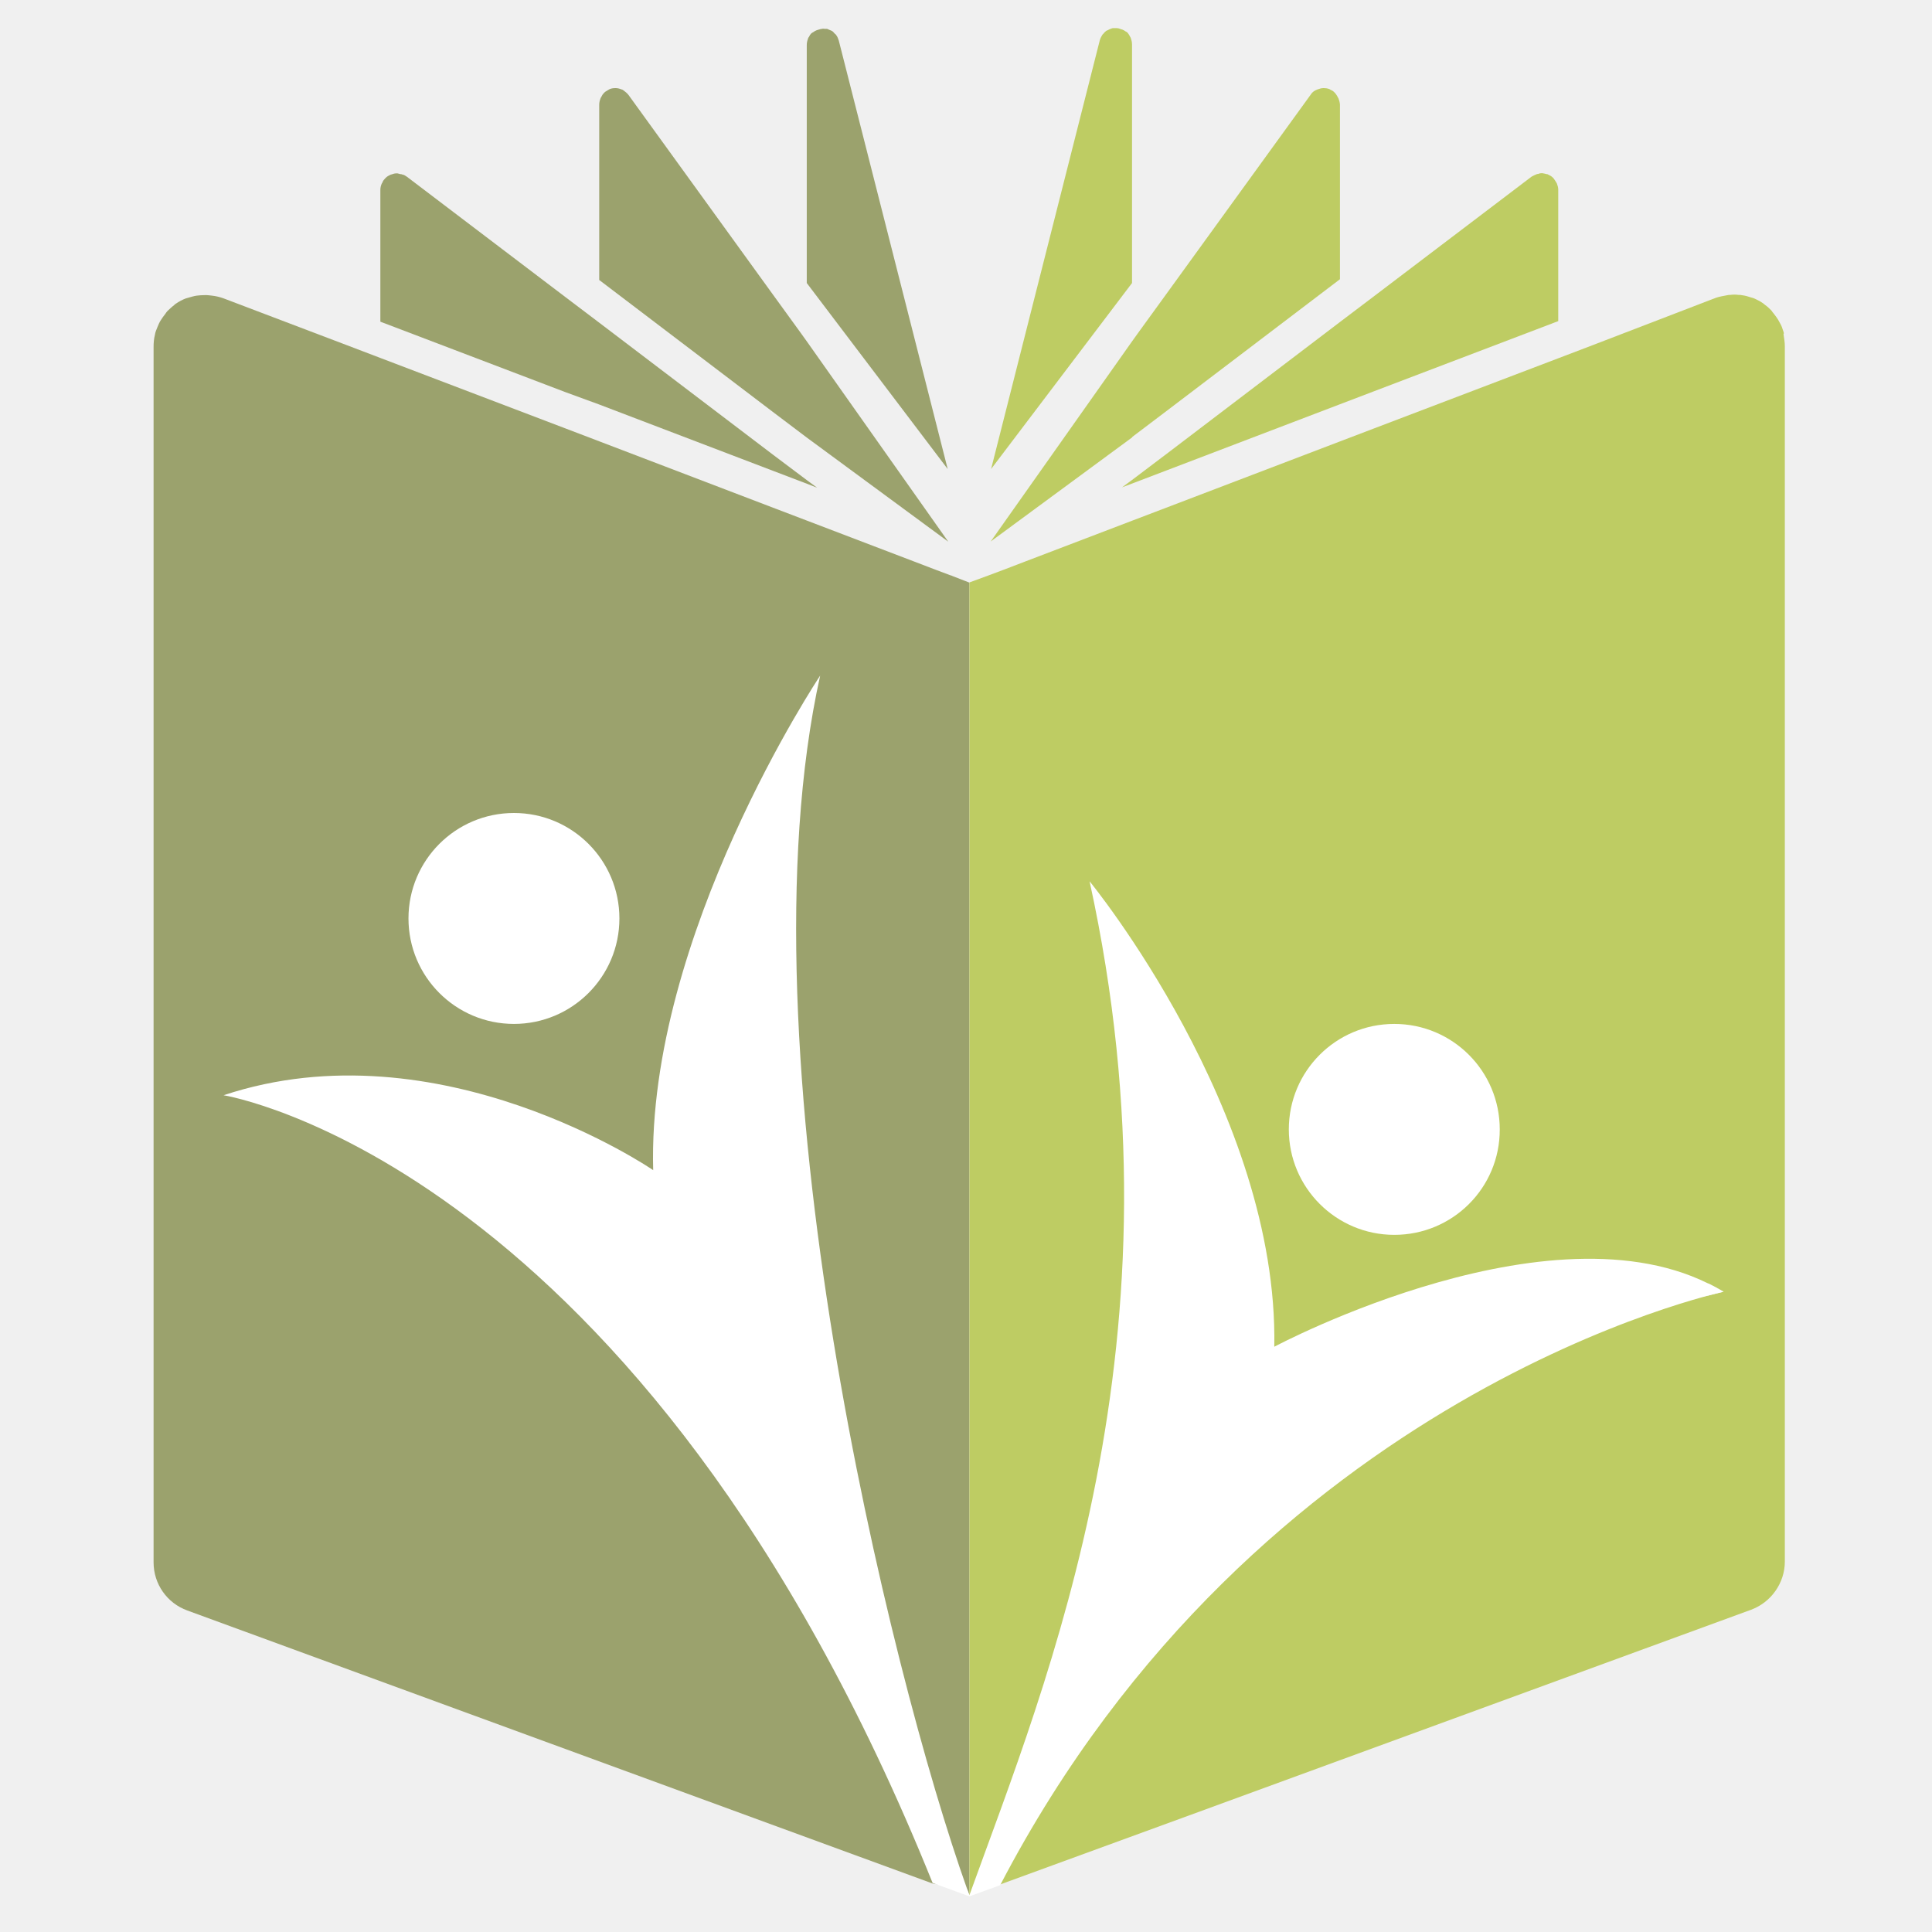
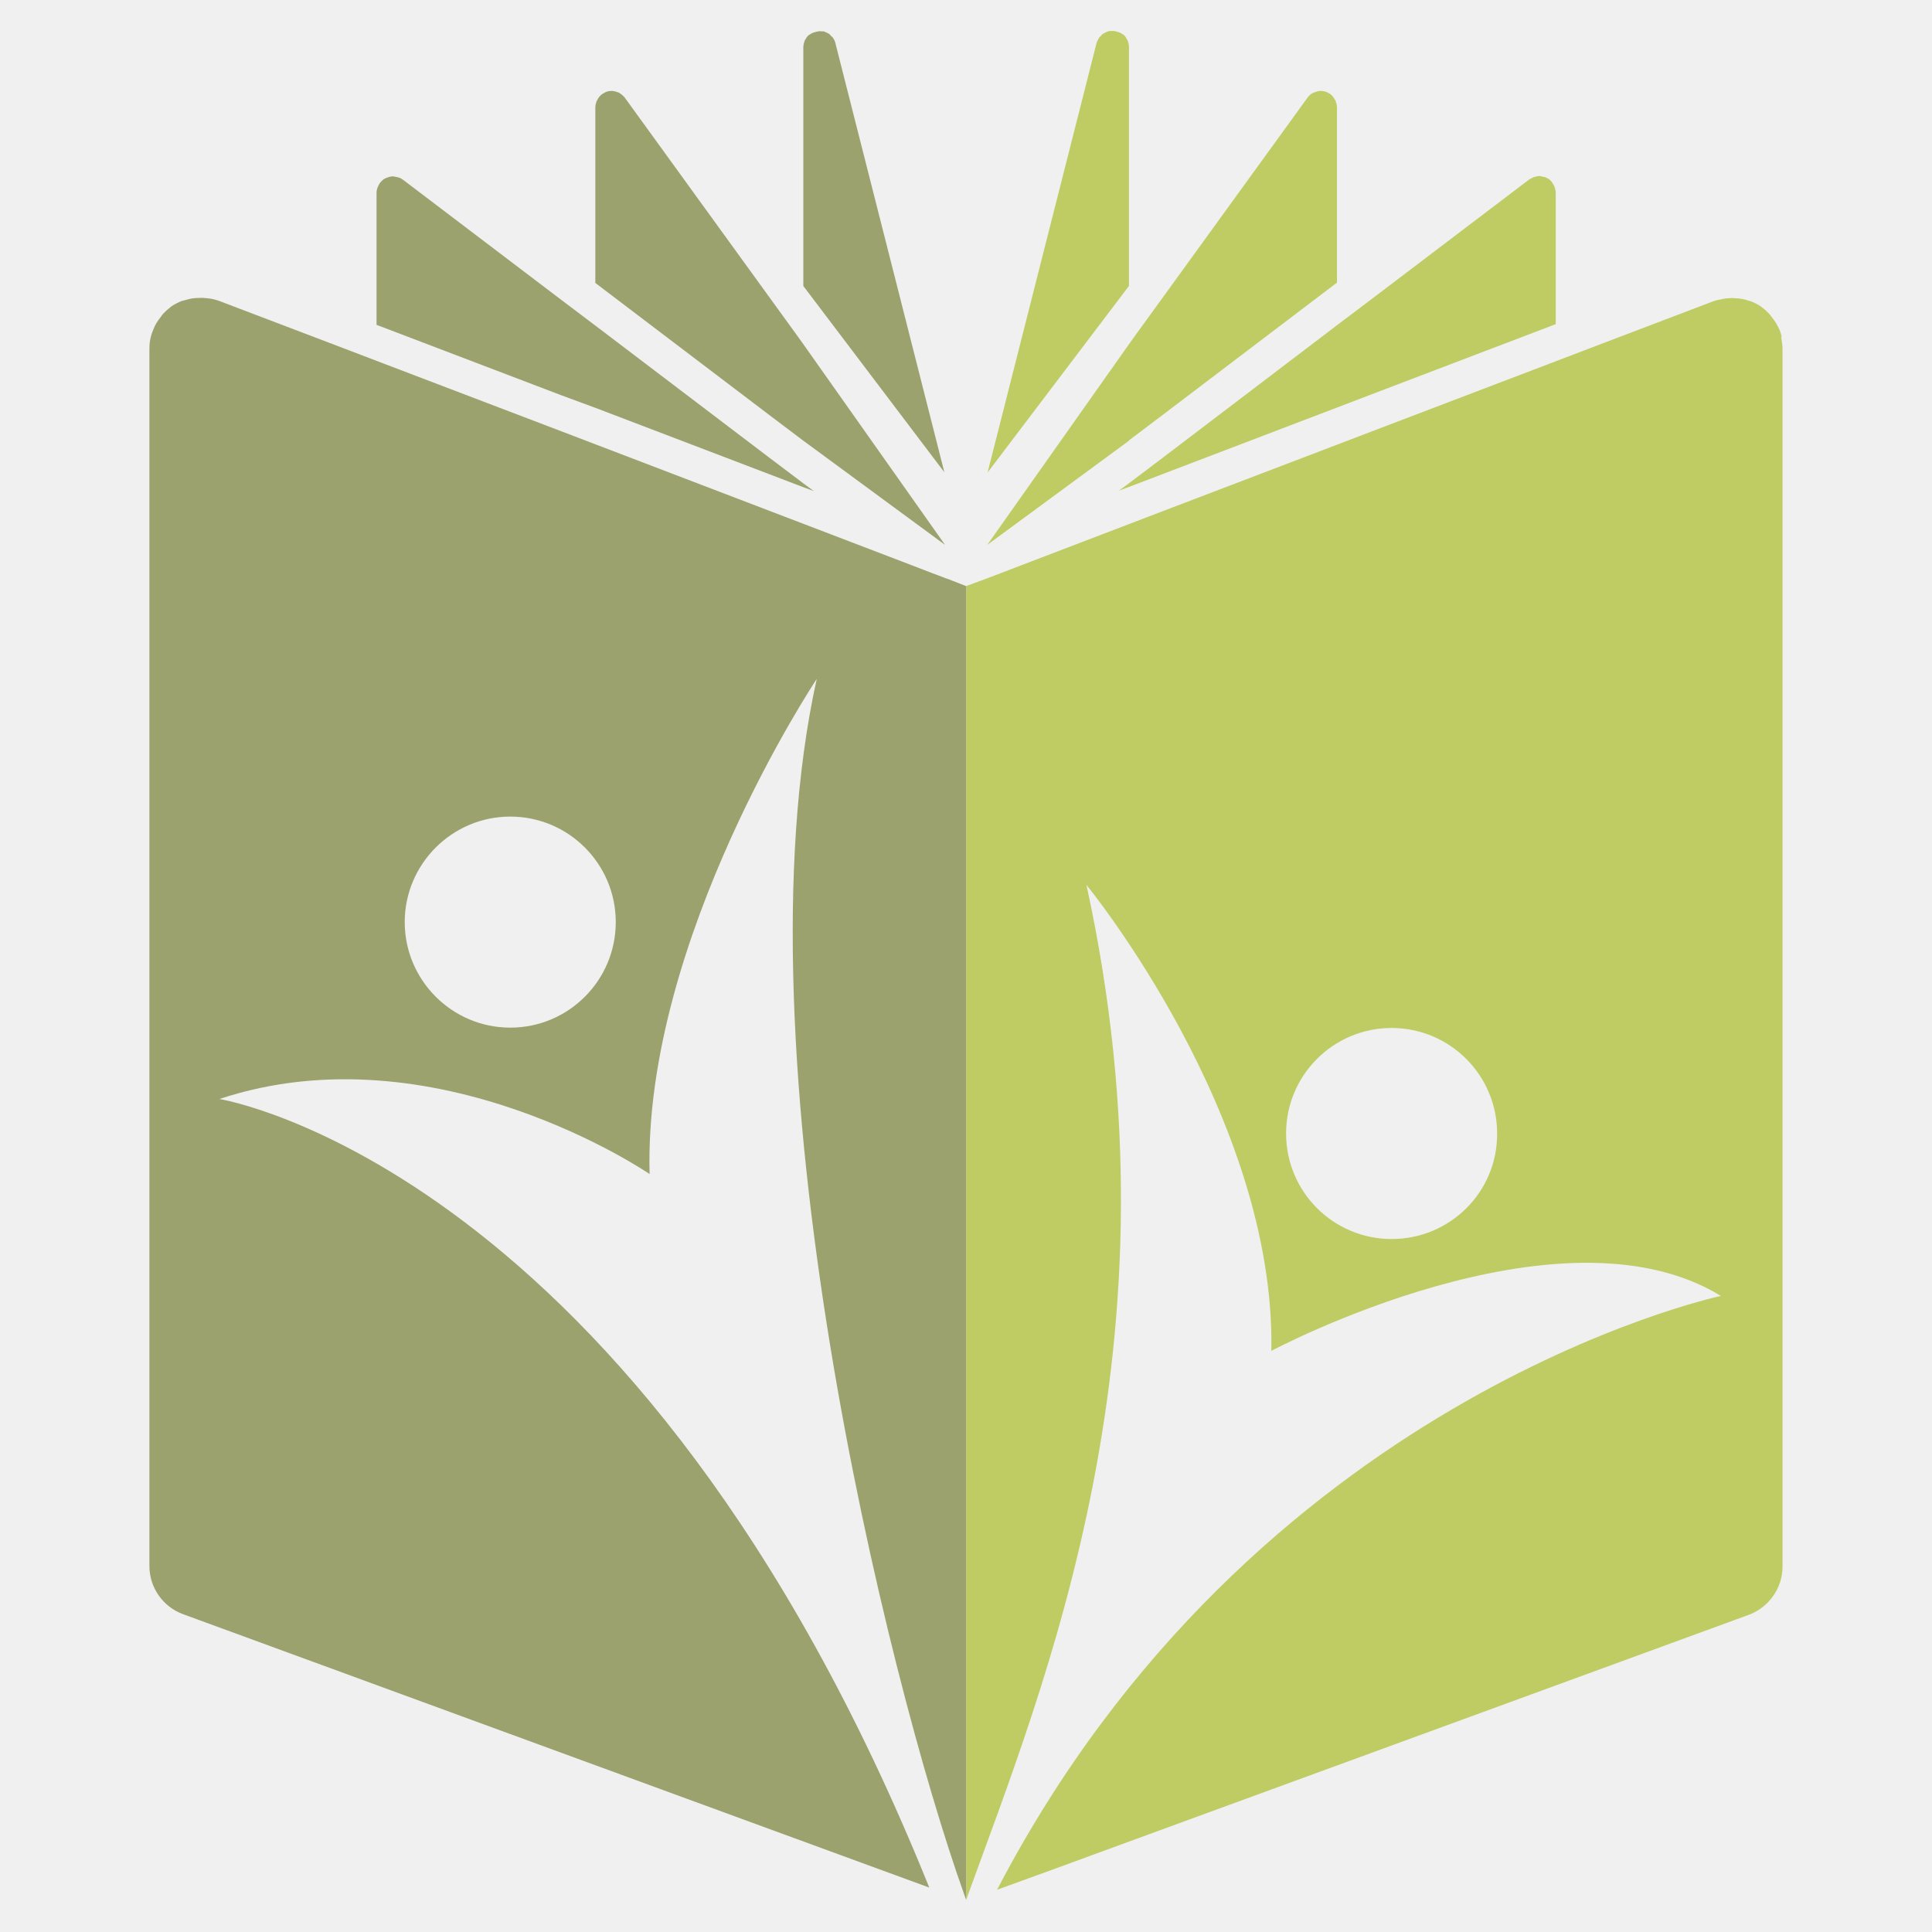
- <svg xmlns="http://www.w3.org/2000/svg" version="1.1" id="Layer_1" x="0px" y="0px" viewBox="0 0 1024 1024" style="enable-background:new 0 0 1024 1024;" xml:space="preserve">
-   <style type="text/css">
- 	.st0{fill:#9BA26D;}
- 	.st1{fill:#BECC63;}
- 	.st2{fill:#FFFFFF;}
- </style>
-   <path class="st0" d="M444.6,21.6c-0.4-1.2-0.7-2.1-1.4-3c-0.2-0.4-0.5-0.5-0.7-0.7c-0.5-0.5-0.9-1.1-1.4-1.4  c-0.4-0.2-0.7-0.4-1.1-0.5c-0.5-0.2-1.1-0.5-1.6-0.7c-0.4,0-0.7,0-1.1,0c-0.5,0-1.1-0.2-1.6,0c-0.5,0-1.2,0.2-1.8,0.4  c-0.4,0.2-0.9,0.2-1.2,0.4c-0.5,0.2-1.1,0.5-1.6,0.9c-0.4,0.2-0.7,0.4-1.1,0.7c-0.5,0.5-0.9,1.1-1.2,1.8c-0.2,0.4-0.5,0.5-0.5,0.9  c-0.4,1.1-0.7,2.1-0.7,3.5V150l74.7,98.6L444.6,21.6z" />
-   <path class="st1" d="M600,23.5c0-1.4-0.4-2.5-0.7-3.5c-0.2-0.4-0.4-0.5-0.5-0.9c-0.4-0.7-0.7-1.2-1.2-1.8c-0.4-0.4-0.7-0.5-1.1-0.7  c-0.5-0.4-1.1-0.7-1.6-0.9c-0.4-0.2-0.9-0.2-1.2-0.4c-0.5-0.2-1.2-0.4-1.8-0.4s-1.1,0-1.6,0c-0.4,0-0.7,0-1.2,0.2  c-0.5,0.2-1.1,0.4-1.6,0.7c-0.4,0.2-0.7,0.4-1.1,0.5c-0.5,0.4-1.1,0.9-1.4,1.4c-0.2,0.2-0.5,0.4-0.7,0.7c-0.5,0.9-1.1,1.8-1.4,3  l-57.6,227.2L600,150V23.5z" />
-   <path class="st0" d="M427.6,231.9l75,55.2l-75-106.2l-4.1-5.7l-14-19.3L333.1,50.3l0,0c-0.9-1.1-1.8-1.8-2.8-2.5  c-0.4-0.2-0.5-0.4-0.9-0.4c-0.9-0.4-2-0.7-3-0.7c-0.2,0-0.2,0-0.4,0c-1.1,0-2,0.2-2.8,0.5c-0.2,0.2-0.5,0.2-0.7,0.4  c-0.7,0.4-1.2,0.7-1.8,1.1c-0.2,0.2-0.5,0.5-0.7,0.7c-0.5,0.5-0.9,1.1-1.2,1.8c-0.2,0.4-0.4,0.5-0.5,0.9c-0.4,1.1-0.7,2.1-0.7,3.4  v92.9l92,69.9L427.6,231.9z" />
-   <path class="st0" d="M433.1,258.5l-5.3-3.9l0,0L409.7,241l-92-69.9l-18.1-13.7l-83.9-63.7c-0.7-0.5-1.6-1.1-2.5-1.2  c-0.4-0.2-0.5-0.2-0.9-0.2c-0.5-0.2-1.1-0.2-1.6-0.4c-0.2,0-0.5,0-0.7,0c-0.7,0-1.6,0.2-2.3,0.5c-0.2,0-0.5,0.2-0.7,0.2  c-0.9,0.4-1.8,0.9-2.5,1.6c-0.2,0.2-0.2,0.2-0.4,0.4c-0.5,0.5-1.1,1.2-1.4,2.1c-0.2,0.2-0.2,0.5-0.4,0.7c-0.4,0.9-0.7,2-0.7,3.2  v69.9l97.7,37.2l18.3,6.7l92,35.1l18.1,6.9l0,0L433.1,258.5z" />
-   <path class="st1" d="M825.2,97.3c-0.2-0.2-0.2-0.5-0.4-0.7c-0.4-0.7-0.9-1.4-1.4-2.1c-0.2-0.2-0.2-0.2-0.4-0.4  c-0.7-0.7-1.6-1.2-2.5-1.6c-0.2-0.2-0.5-0.2-0.7-0.2c-0.7-0.2-1.6-0.4-2.3-0.5c-0.2,0-0.5,0-0.7,0c-0.5,0-1.1,0.2-1.6,0.4  c-0.4,0-0.5,0-0.9,0.2c-0.9,0.4-1.6,0.7-2.5,1.2L728,157.2l-18.1,13.7l-91.9,69.9L600,254.4l0,0l-5.3,3.9l5.3-2l0,0l18.1-6.9  l92-35.1l18.1-6.9l97.7-37.2v-69.7C825.9,99.4,825.6,98.4,825.2,97.3z" />
-   <path class="st0" d="M512.7,1001.5c0.4,1.1,0.7,2,1.1,3V347.9v-0.2v-27.7v-11.2l-9-3.5l-0.4-0.2l-0.7-0.2l-8-3l-11.5-4.4l-56.6-21.6  l-18.1-6.9l-91.9-35.1l-18.1-6.9l-97.7-37.2l-18.1-6.9l-65.3-24.8c-2-0.7-4.1-1.2-6-1.4c-0.5,0-1.1-0.2-1.8-0.2  c-1.4-0.2-2.8,0-4.3,0c-0.7,0-1.4,0.2-2.1,0.2c-1.4,0.2-3,0.7-4.4,1.1c-0.5,0.2-0.9,0.2-1.4,0.4c-1.8,0.7-3.5,1.6-5.1,2.7  c-0.4,0.2-0.7,0.5-1.1,0.9c-1.2,0.9-2.3,2-3.4,3c-0.5,0.5-0.9,1.1-1.2,1.6c-0.9,1.1-1.6,2.1-2.3,3.2c-0.4,0.5-0.7,1.2-1.1,2  c-0.5,1.2-1.1,2.5-1.6,3.9c-0.2,0.7-0.4,1.2-0.5,2c-0.5,2-0.7,4.1-0.7,6.4v644.2c0,11.4,7.1,21.6,17.9,25.5l395,144.7" />
-   <circle class="st2" cx="272.4" cy="486.8" r="55.9" />
-   <path class="st1" d="M945.3,177.1c0.4-0.5,0-1.2-0.2-1.8c-0.4-1.4-0.9-2.7-1.6-3.9c-0.4-0.7-0.7-1.2-1.1-2c-0.7-1.1-1.4-2.1-2.3-3.2  c-0.4-0.5-0.9-1.1-1.2-1.6c-1.1-1.1-2.1-2.1-3.4-3c-0.4-0.4-0.7-0.5-1.1-0.9c-1.6-1.1-3.4-2-5.1-2.7c-0.4-0.2-0.9-0.2-1.4-0.4  c-1.4-0.5-2.8-0.9-4.4-1.1c-0.7-0.2-1.4-0.2-2.1-0.2c-1.4-0.2-2.8-0.2-4.3,0c-0.5,0-1.1,0-1.8,0.2c-2,0.4-4.1,0.7-6,1.4L844,183  l-18.1,6.9l-97.7,37.2l-18.1,6.9l-92,35.1l-18.1,6.9l-56.6,21.6l-11.5,4.4l-8,3l-10.1,3.7v11.2v0.2v673.2v11.4l16.3-5.9l28.2-10.3  l71.7-26.2l298.1-109.1c10.6-3.9,17.9-14.2,17.9-25.5V183.5C946,181.4,945.6,179.2,945.3,177.1z M904.9,686.8l0.5-6.6  c2.8,1.4,5.5,2.8,8.2,4.4C913.4,684.7,910.4,685.4,904.9,686.8z" />
-   <g>
-     <path class="st2" d="M739,654.5c31,0,56-25,55.9-55.9c0-30.9-25-55.9-55.9-55.9s-55.9,25-55.9,55.9S708.2,654.5,739,654.5z" />
-     <path class="st2" d="M675.4,713.8c2.3-124.5-97.9-246.7-97.9-246.7c53.2,243-22.5,423.3-63.7,537.4c-0.4-1.1-0.7-2-1.1-3   c-41.1-115.1-122-445.3-78-643.4c0,0-91.9,137.8-88.5,262.1c0,0-113.3-77.7-227.7-39.7c0,0,221.7,35.3,375.8,417.5l0,0l0,0   l19.5,7.1l0,0l0,0l0,0l0,0l16.3-5.9c136.7-262.3,383.3-314.5,383.3-314.5C827.9,632.4,675.4,713.8,675.4,713.8z" />
-   </g>
-   <path class="st1" d="M709.4,52.1c-0.2-0.4-0.4-0.5-0.5-0.9c-0.4-0.7-0.7-1.2-1.2-1.8c-0.2-0.2-0.5-0.5-0.7-0.7  c-0.5-0.5-1.2-0.9-1.8-1.1c-0.2-0.2-0.5-0.4-0.7-0.4c-0.9-0.4-2-0.5-2.8-0.5c-0.2,0-0.2,0-0.4,0c-1.1,0-2,0.4-3,0.7  c-0.4,0.2-0.5,0.2-0.9,0.4c-1.1,0.5-2,1.2-2.8,2.5l-76.4,105.5l-14,19.3l-4.1,5.7l-75,106.2l75-55.2v-0.2l18.1-13.7l92-69.9V55.4  C710.1,54.2,709.8,53.1,709.4,52.1z" />
+ <svg xmlns="http://www.w3.org/2000/svg" id="uuid-37dab51d-342e-4544-a831-c1fdcd16a7b5" viewBox="0 0 1024 1024">
+   <defs>
+     <style>.uuid-1610ddc1-c9c2-46f2-a3cd-009dab7b415d{fill:#becc63;}.uuid-1610ddc1-c9c2-46f2-a3cd-009dab7b415d,.uuid-a4bb9bac-c19f-44a7-9091-95d6c2262ef3{stroke-width:0px;}.uuid-a4bb9bac-c19f-44a7-9091-95d6c2262ef3{fill:#9ba26d;}</style>
+   </defs>
+   <path class="uuid-a4bb9bac-c19f-44a7-9091-95d6c2262ef3" d="m442.84,23.01c-.36-1.24-.71-2.13-1.42-3.02-.18-.36-.53-.53-.71-.71-.53-.53-.89-1.07-1.42-1.42-.36-.18-.71-.36-1.07-.53-.53-.18-1.07-.53-1.6-.71h-1.07c-.53,0-1.07-.18-1.6,0-.53,0-1.24.18-1.78.36-.36.18-.89.18-1.24.36-.53.18-1.07.53-1.6.89-.36.18-.71.36-1.07.71-.53.53-.89,1.07-1.24,1.78-.18.36-.53.53-.53.89-.36,1.07-.71,2.13-.71,3.55v126.42l74.75,98.72-57.71-227.27Z" />
+   <path class="uuid-1610ddc1-c9c2-46f2-a3cd-009dab7b415d" d="m598.38,24.97c0-1.42-.36-2.49-.71-3.55-.18-.36-.36-.53-.53-.89-.36-.71-.71-1.24-1.24-1.78-.36-.36-.71-.53-1.07-.71-.53-.36-1.07-.71-1.6-.89-.36-.18-.89-.18-1.24-.36-.53-.18-1.24-.36-1.78-.36h-1.6c-.36,0-.71,0-1.24.18-.53.18-1.07.36-1.6.71-.36.18-.71.36-1.07.53-.53.36-1.07.89-1.42,1.42-.18.18-.53.36-.71.71-.53.89-1.07,1.78-1.42,3.02l-57.71,227.45,74.93-98.9V24.97Z" />
+   <path class="uuid-a4bb9bac-c19f-44a7-9091-95d6c2262ef3" d="m425.8,233.59l75.11,55.22-75.11-106.36-4.08-5.68-14.03-19.35-76.53-105.65h0c-.89-1.07-1.78-1.78-2.84-2.49-.36-.18-.53-.36-.89-.36-.89-.36-1.95-.71-3.02-.71h-.36c-1.07,0-1.95.18-2.84.53-.18.18-.53.18-.71.36-.71.36-1.24.71-1.78,1.07-.18.18-.53.53-.71.71-.53.53-.89,1.07-1.24,1.78-.18.36-.36.53-.53.89-.36,1.07-.71,2.13-.71,3.37v93.04l92.15,69.96,18.11,13.67Z" />
+   <path class="uuid-a4bb9bac-c19f-44a7-9091-95d6c2262ef3" d="m431.29,260.22l-5.32-3.9h0s-18.11-13.67-18.11-13.67l-92.15-69.96-18.11-13.67-83.98-63.74c-.71-.53-1.6-1.07-2.49-1.24-.36-.18-.53-.18-.89-.18-.53-.18-1.07-.18-1.6-.36h-.71c-.71,0-1.6.18-2.31.53-.18,0-.53.18-.71.18-.89.36-1.78.89-2.49,1.6l-.36.36c-.53.53-1.07,1.24-1.42,2.13-.18.18-.18.53-.36.71-.36.89-.71,1.95-.71,3.2v69.96l97.83,37.29,18.29,6.75,92.15,35.16,18.11,6.92h0s5.32,1.95,5.32,1.95Z" />
+   <path class="uuid-1610ddc1-c9c2-46f2-a3cd-009dab7b415d" d="m823.88,98.83c-.18-.18-.18-.53-.36-.71-.36-.71-.89-1.42-1.42-2.13q-.18-.18-.36-.36c-.71-.71-1.6-1.24-2.49-1.6-.18-.18-.53-.18-.71-.18-.71-.18-1.6-.36-2.31-.53h-.71c-.53,0-1.07.18-1.6.36-.36,0-.53,0-.89.18-.89.36-1.6.71-2.49,1.24l-83.98,63.74-18.11,13.67-91.97,69.96-18.11,13.67h0s-5.33,3.9-5.33,3.9l5.33-1.95h0s18.11-6.92,18.11-6.92l92.15-35.16,18.11-6.92,97.83-37.29v-69.78c0-1.07-.36-2.13-.71-3.2Z" />
+   <path class="uuid-1610ddc1-c9c2-46f2-a3cd-009dab7b415d" d="m707.93,53.55c-.18-.36-.36-.53-.53-.89-.36-.71-.71-1.24-1.24-1.78-.18-.18-.53-.53-.71-.71-.53-.53-1.24-.89-1.78-1.07-.18-.18-.53-.36-.71-.36-.89-.36-1.95-.53-2.84-.53h-.36c-1.07,0-1.95.36-3.02.71-.36.18-.53.18-.89.36-1.07.53-1.95,1.24-2.84,2.49l-76.53,105.65-14.03,19.35-4.08,5.68-75.11,106.36,75.11-55.22v-.18l18.11-13.67,92.15-69.96V56.93c0-1.24-.36-2.31-.71-3.37Z" />
+   <path class="uuid-1610ddc1-c9c2-46f2-a3cd-009dab7b415d" d="m944.08,178.73c.36-.53,0-1.24-.18-1.78-.36-1.42-.89-2.66-1.6-3.91-.36-.71-.71-1.24-1.07-1.95-.71-1.07-1.42-2.13-2.31-3.2-.36-.53-.89-1.07-1.24-1.6-1.07-1.07-2.13-2.13-3.37-3.02-.36-.35-.71-.53-1.07-.89-1.6-1.07-3.37-1.95-5.15-2.66-.36-.18-.89-.18-1.42-.36-1.42-.53-2.84-.89-4.44-1.07-.71-.18-1.42-.18-2.13-.18-1.42-.18-2.84-.18-4.26,0-.53,0-1.07,0-1.78.18-1.95.36-4.08.71-6.04,1.42l-65.34,24.86-18.11,6.92-97.83,37.29-18.11,6.92-92.15,35.16-18.11,6.92-56.64,21.66-11.54,4.44-7.99,3.02-10.12,3.73v696.36s0,0,0,0c41.21-114.18,116.98-294.7,63.75-537.98,0,0,100.32,122.34,98.01,246.98,0,0,152.7-81.5,238.28-29.12,0,0-.02,0-.06.01-4.24.92-247.87,54.49-383.6,314.73.05,0,28.19-10.23,28.19-10.23l71.73-26.28,298.47-109.2c10.65-3.91,17.93-14.2,17.93-25.57V185.12c0-2.13-.36-4.26-.71-6.39Zm-206.5,477.98c-30.89,0-55.93-25.04-55.93-55.93s25.04-55.93,55.93-55.93,55.93,25.04,55.93,55.93c.18,30.89-24.86,55.93-55.93,55.93Z" />
+   <path class="uuid-a4bb9bac-c19f-44a7-9091-95d6c2262ef3" d="m116.32,582.49c114.52-38,227.98,39.77,227.98,39.77-3.37-124.47,88.6-262.43,88.6-262.43-44.03,198.33,36.93,528.94,78.12,644.17.35,1.06.71,1.94,1.06,3,0,0,0-.01,0-.01V310.65l-9.06-3.55-.36-.18-.71-.18-7.99-3.02-11.54-4.44-56.64-21.66-18.11-6.92-91.97-35.16-18.11-6.92-97.83-37.29-18.11-6.92-65.34-24.86c-1.95-.71-4.08-1.24-6.04-1.42-.53,0-1.07-.18-1.78-.18-1.42-.18-2.84,0-4.26,0-.71,0-1.42.18-2.13.18-1.42.18-3.02.71-4.44,1.07-.53.18-.89.18-1.42.36-1.78.71-3.55,1.6-5.15,2.66-.36.18-.71.53-1.07.89-1.24.89-2.31,1.95-3.37,3.02-.53.53-.89,1.07-1.24,1.6-.89,1.07-1.6,2.13-2.31,3.2-.36.53-.71,1.24-1.07,1.95-.53,1.24-1.07,2.49-1.6,3.91-.18.71-.36,1.24-.53,1.95-.53,1.95-.71,4.08-.71,6.39v644.88c0,11.36,7.1,21.66,17.93,25.57l395.42,144.88c-154.3-382.63-376.24-417.96-376.24-417.96Zm154.12-149.68c30.89,0,55.93,25.04,55.93,55.93s-25.04,55.93-55.93,55.93-55.93-25.21-55.93-55.93,25.04-55.93,55.93-55.93Z" />
</svg>
